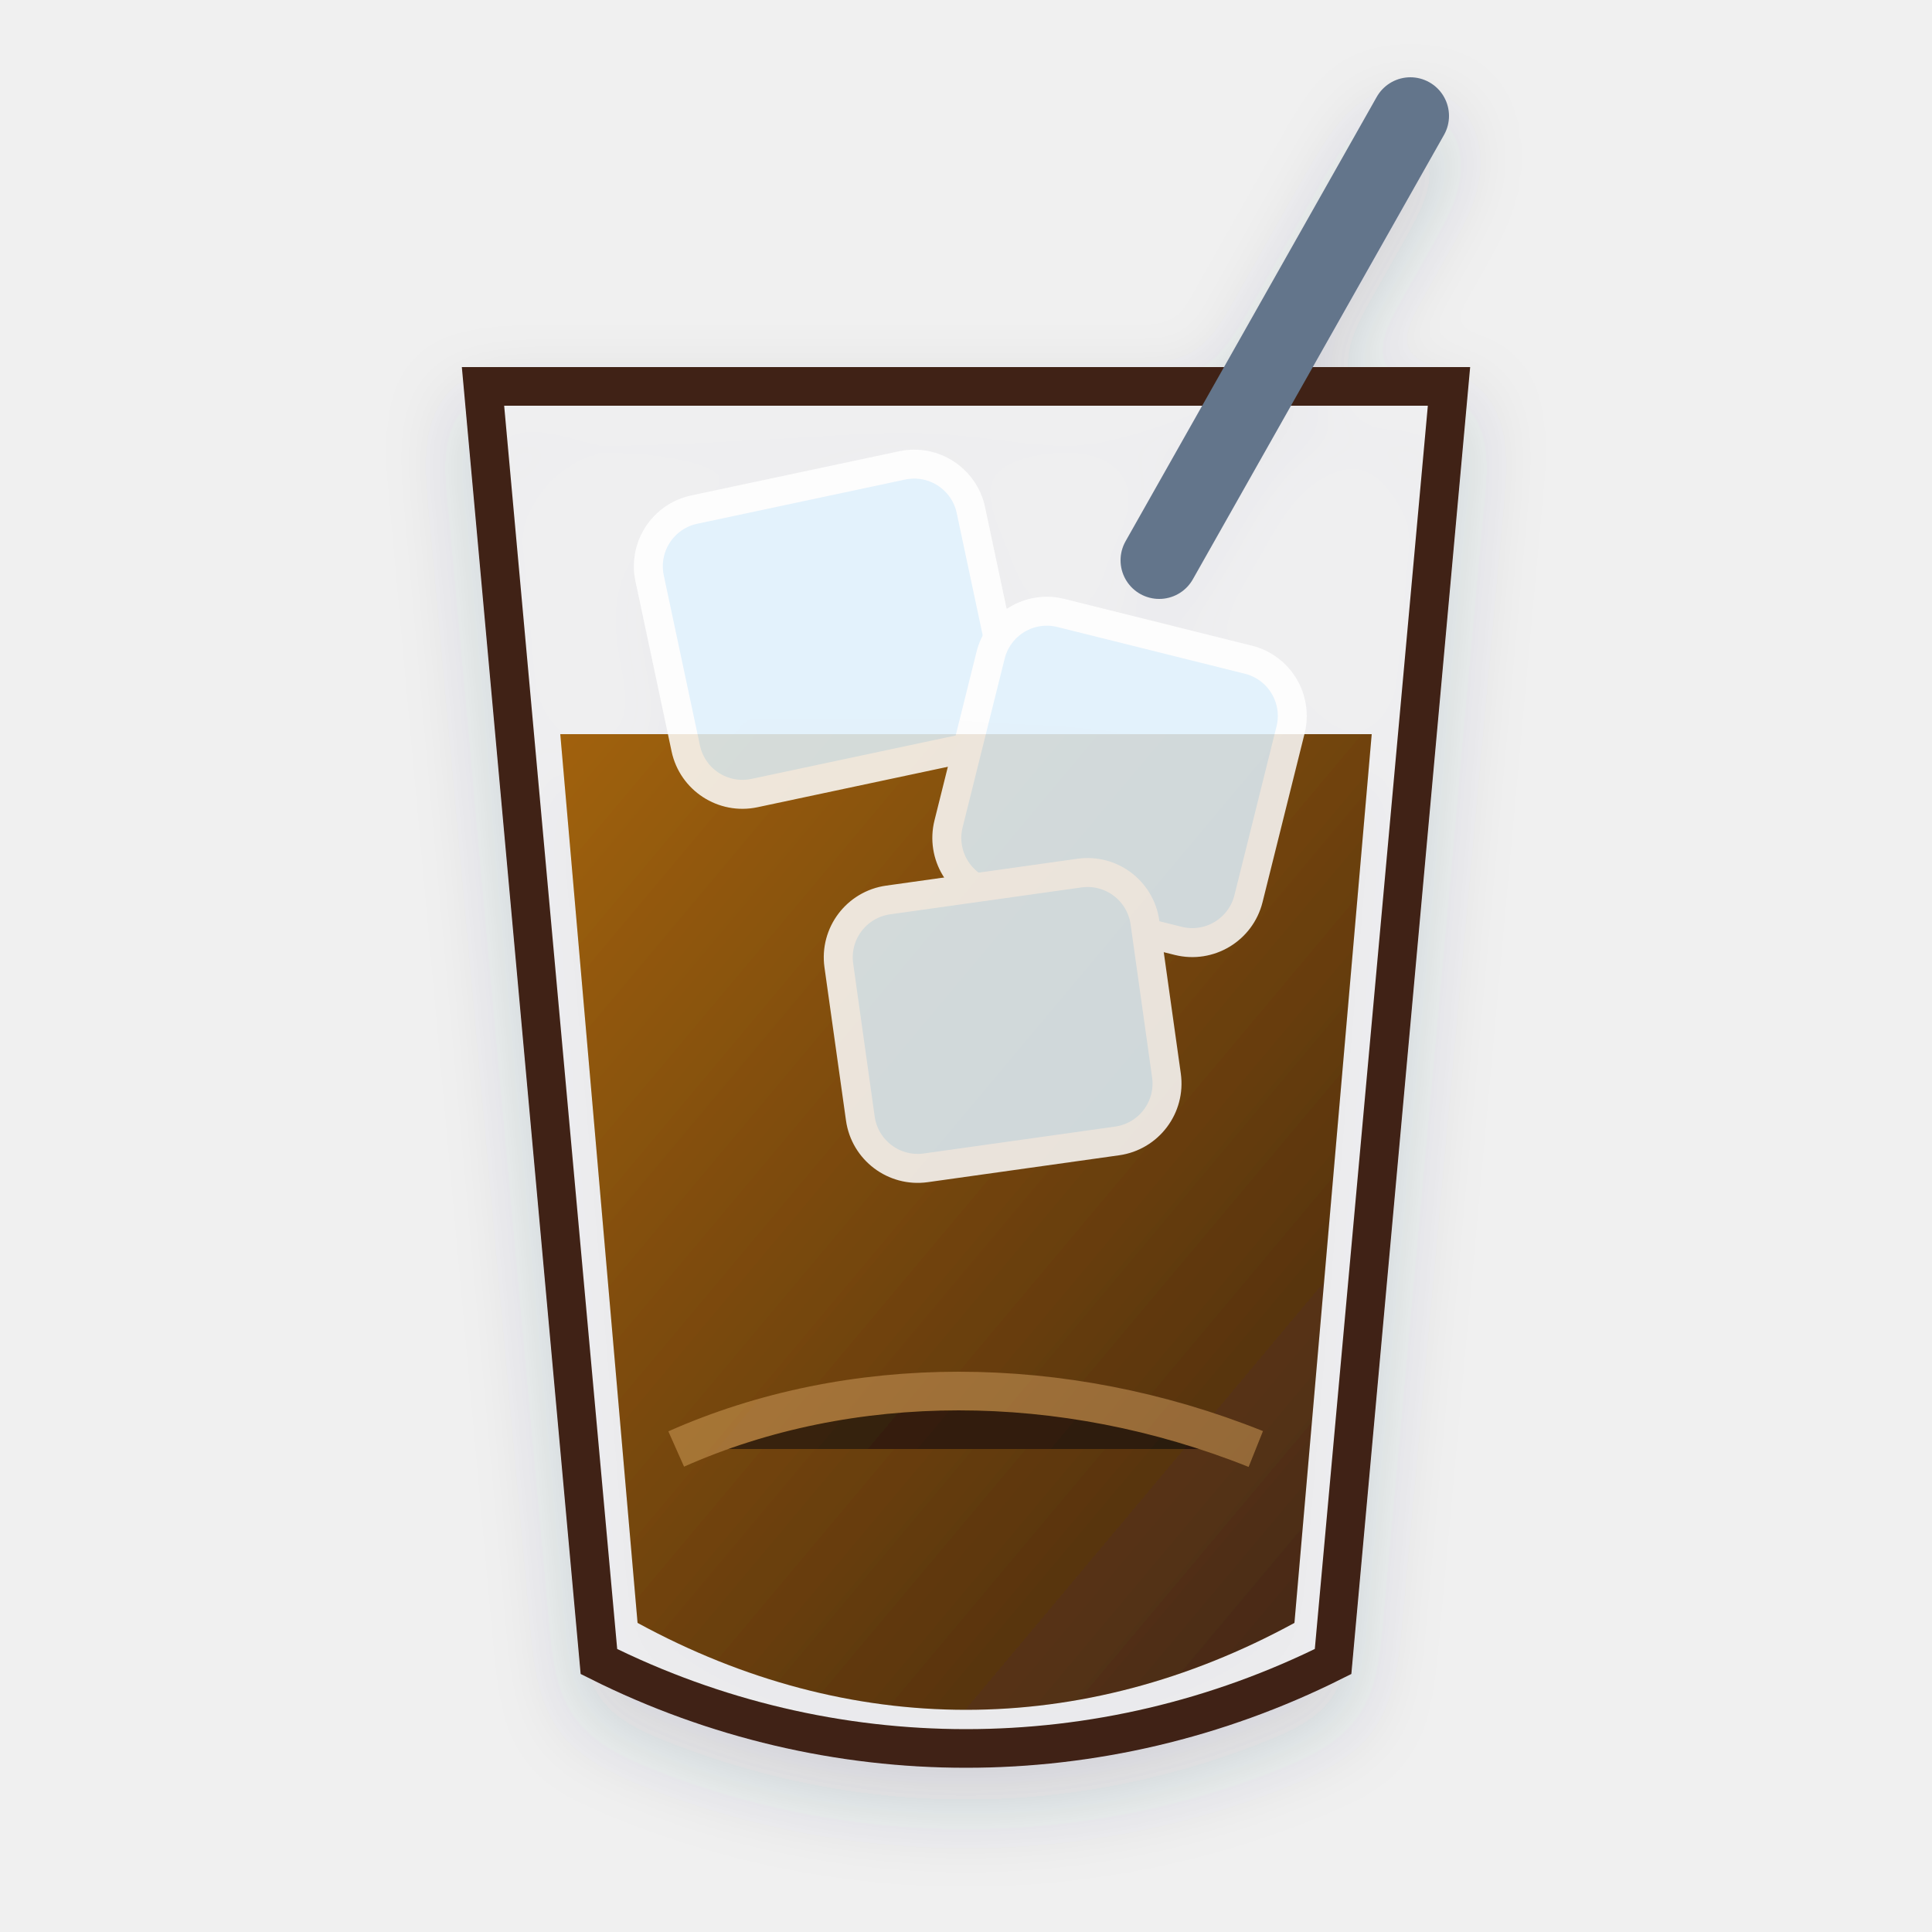
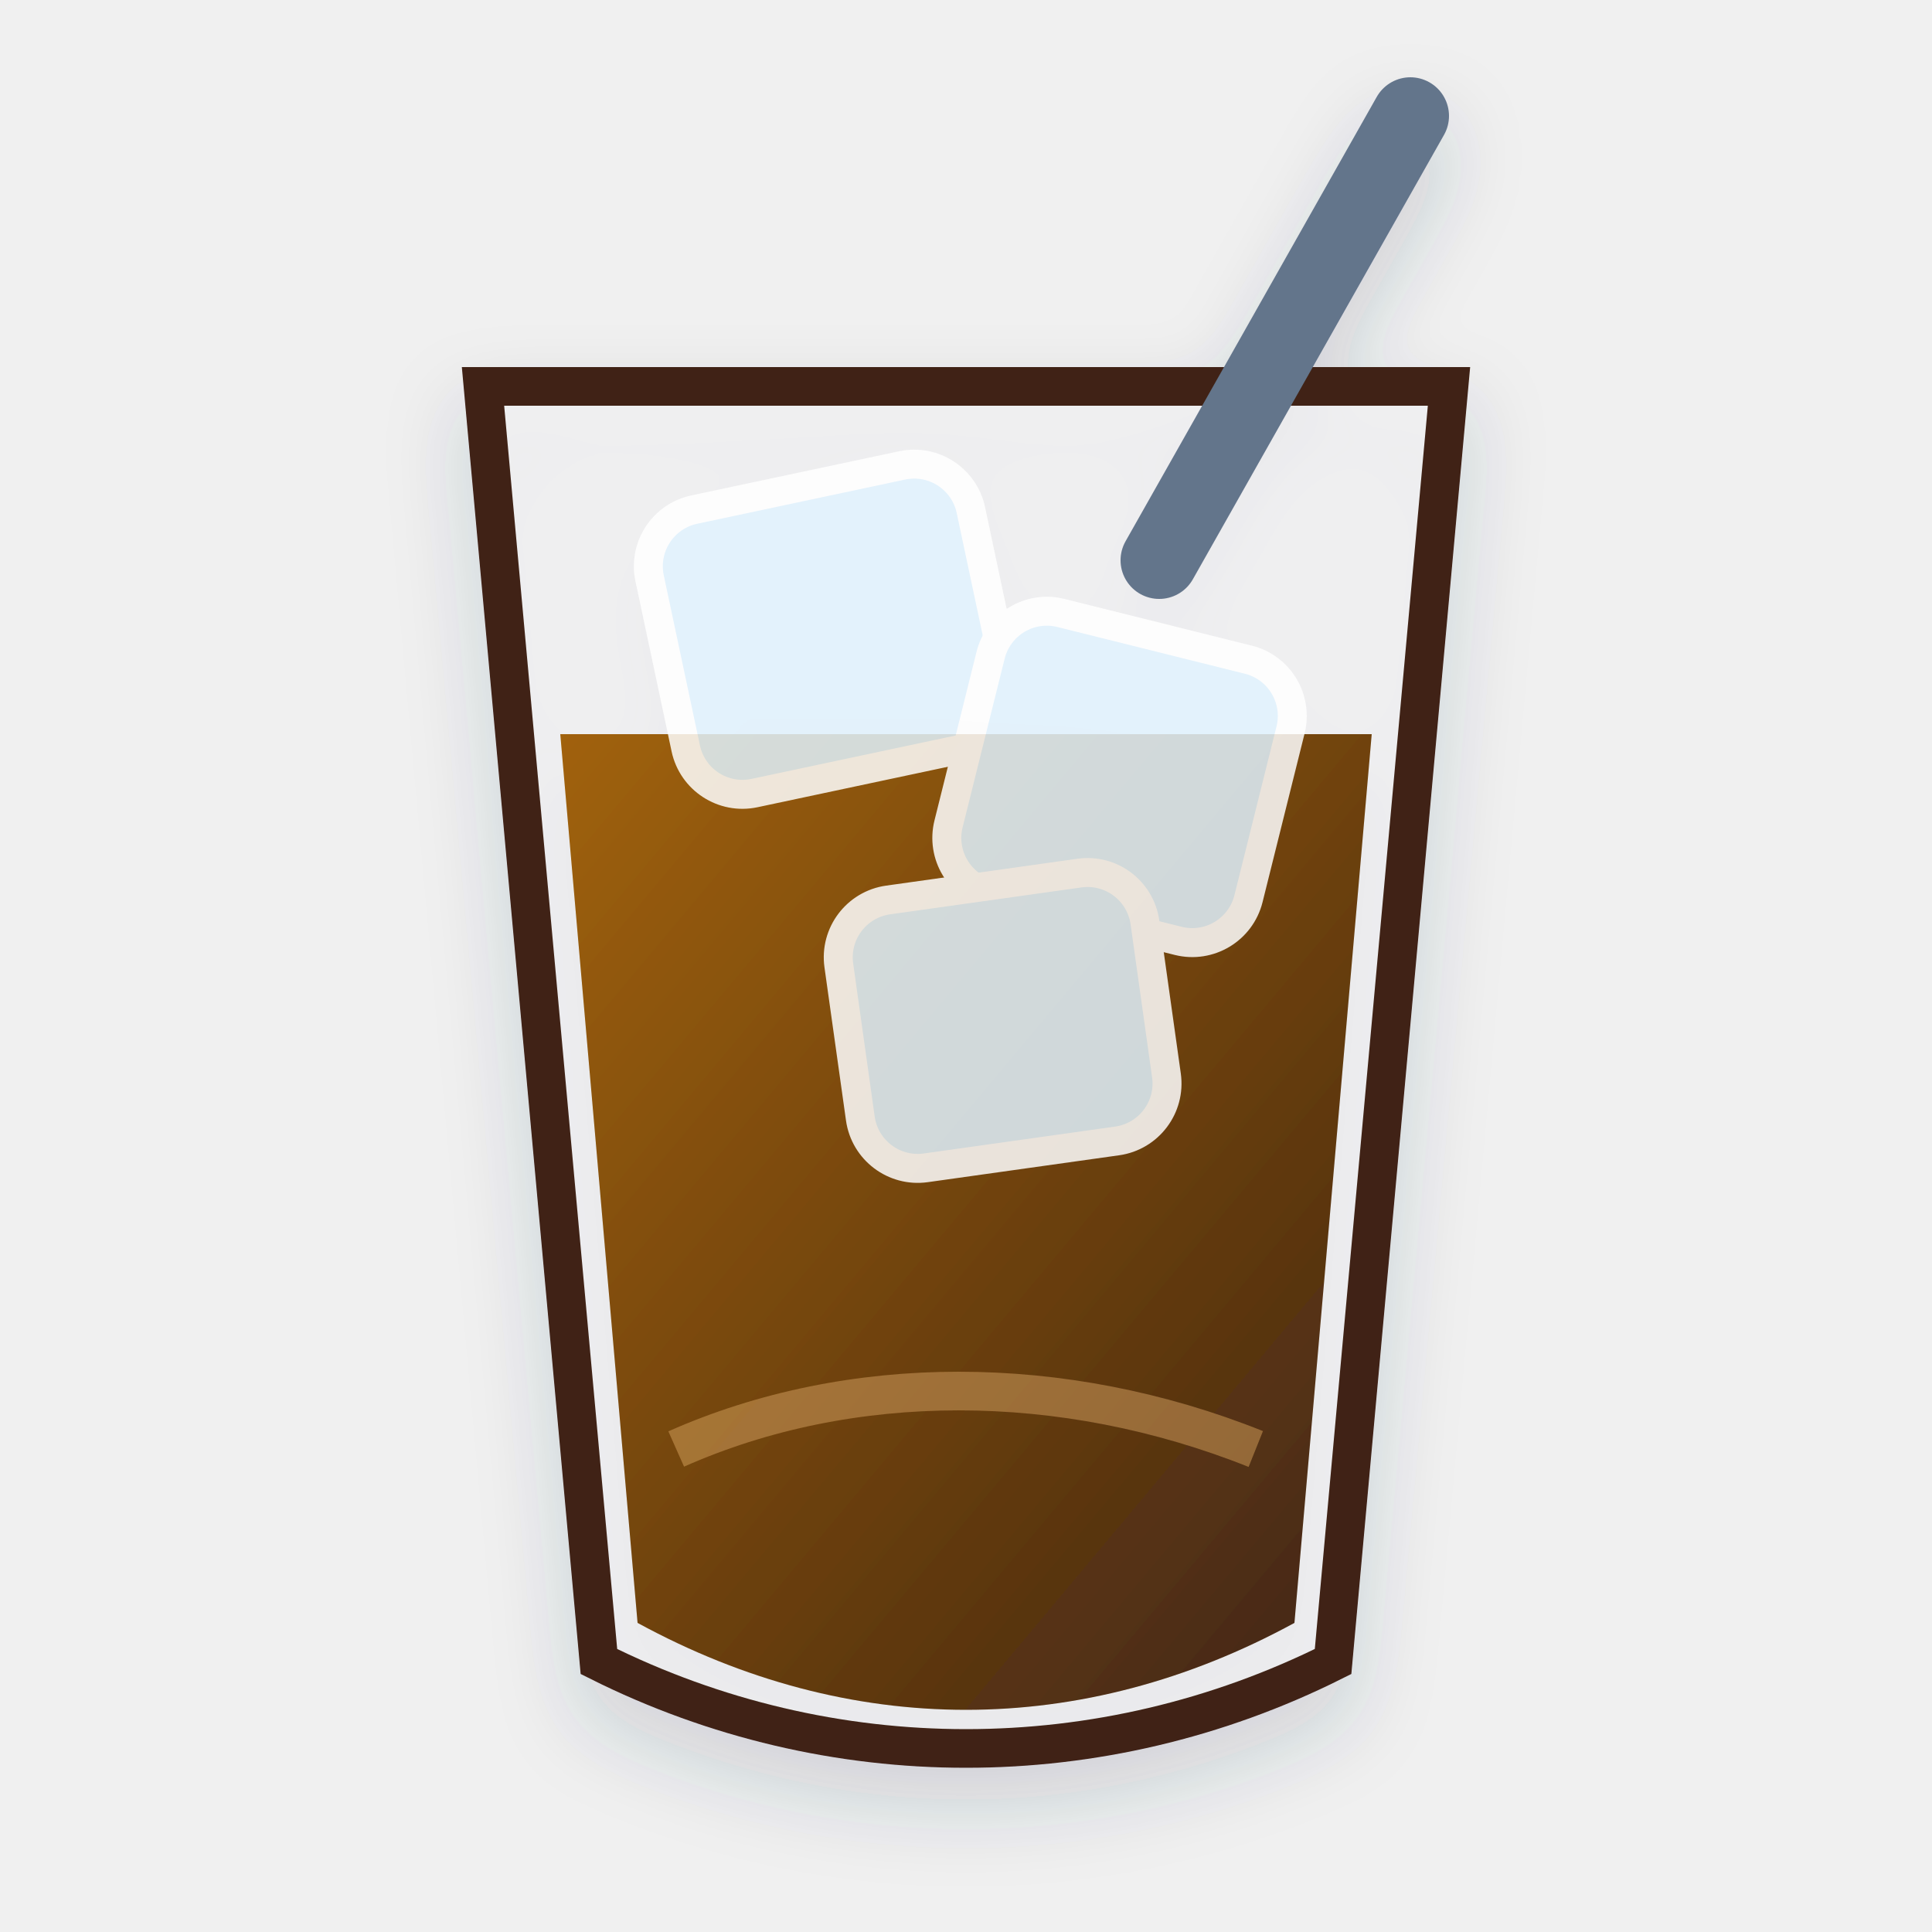
<svg xmlns="http://www.w3.org/2000/svg" viewBox="0 0 100 100">
  <defs>
    <linearGradient id="drinks-iced-coffee-main" x1="0" y1="0" x2="1" y2="1">
      <stop offset="0" stop-color="#a16207" />
      <stop offset="1" stop-color="#3f2415" />
    </linearGradient>
    <filter id="drinks-iced-coffee-shadow" x="-20%" y="-20%" width="140%" height="140%">
      <feDropShadow dx="0" dy="2" stdDeviation="2" flood-color="#334155" flood-opacity=".18" />
    </filter>
  </defs>
  <g filter="url(#drinks-iced-coffee-shadow)">
    <path d="M25 20h50l-6 66c-12 6-26 6-38 0Z" fill="#f8fafc" fill-opacity=".45" stroke="#3f2415" stroke-width="2" />
    <path d="M29 38h42l-4 46c-11 6-23 6-34 0Z" fill="url(#drinks-iced-coffee-main)" />
    <g fill="#e0f2fe" stroke="#fff" stroke-width="1.5" opacity=".85">
      <rect x="33" y="27" width="17" height="15" rx="3" transform="rotate(-12 33 27)" />
      <rect x="52" y="31" width="16" height="15" rx="3" transform="rotate(14 52 31)" />
      <rect x="43" y="47" width="16" height="14" rx="3" transform="rotate(-8 43 47)" />
    </g>
-     <path d="M60 29 73 6" stroke="#64748b" stroke-width="4" stroke-linecap="round" />
-     <path d="M35 75c9-4 20-4 30 0" stroke="#d6a15f" stroke-width="2" opacity=".5" />
+     <path fill="none" d="M60 29 73 6" stroke="#64748b" stroke-width="4" stroke-linecap="round" />
+     <path fill="none" d="M35 75c9-4 20-4 30 0" stroke="#d6a15f" stroke-width="2" opacity=".5" />
  </g>
</svg>
